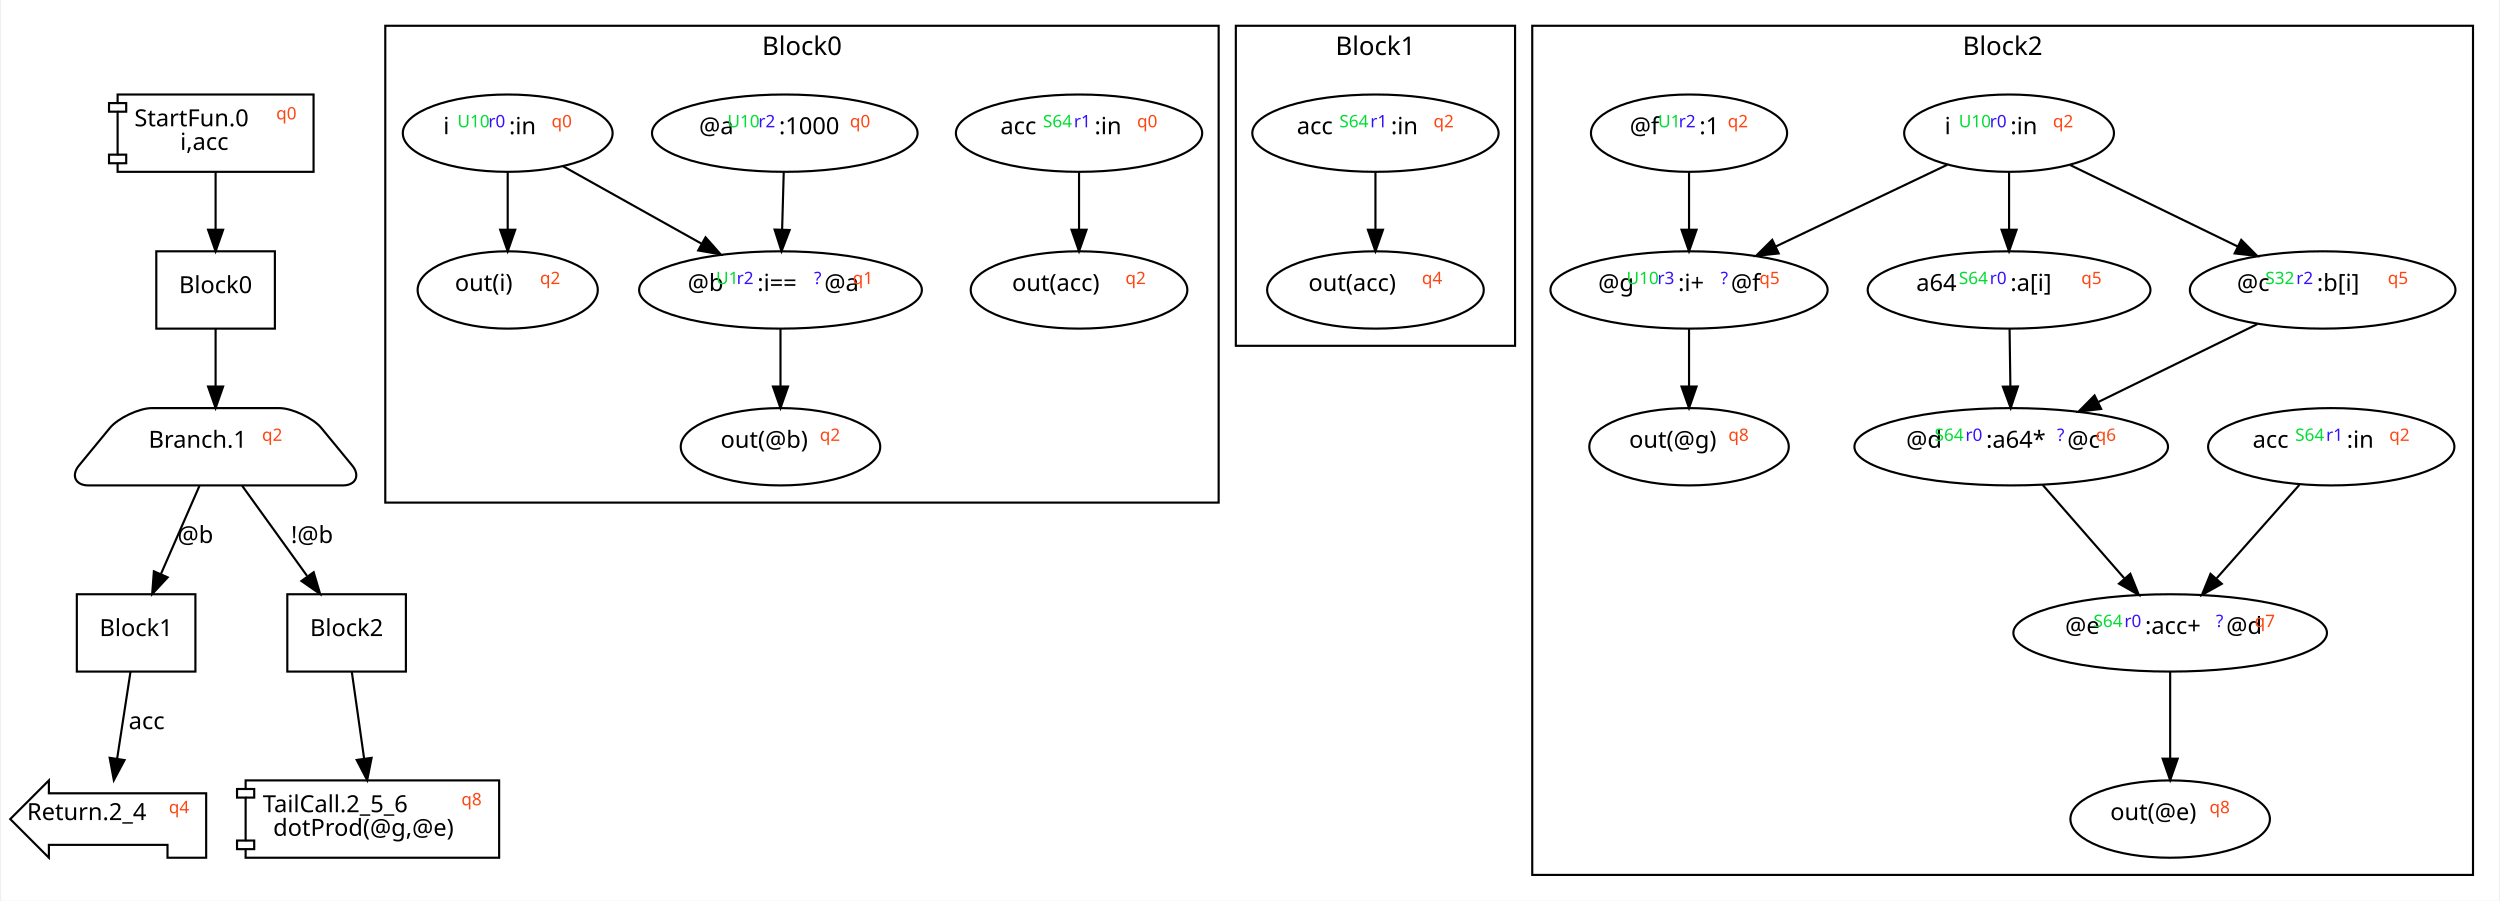
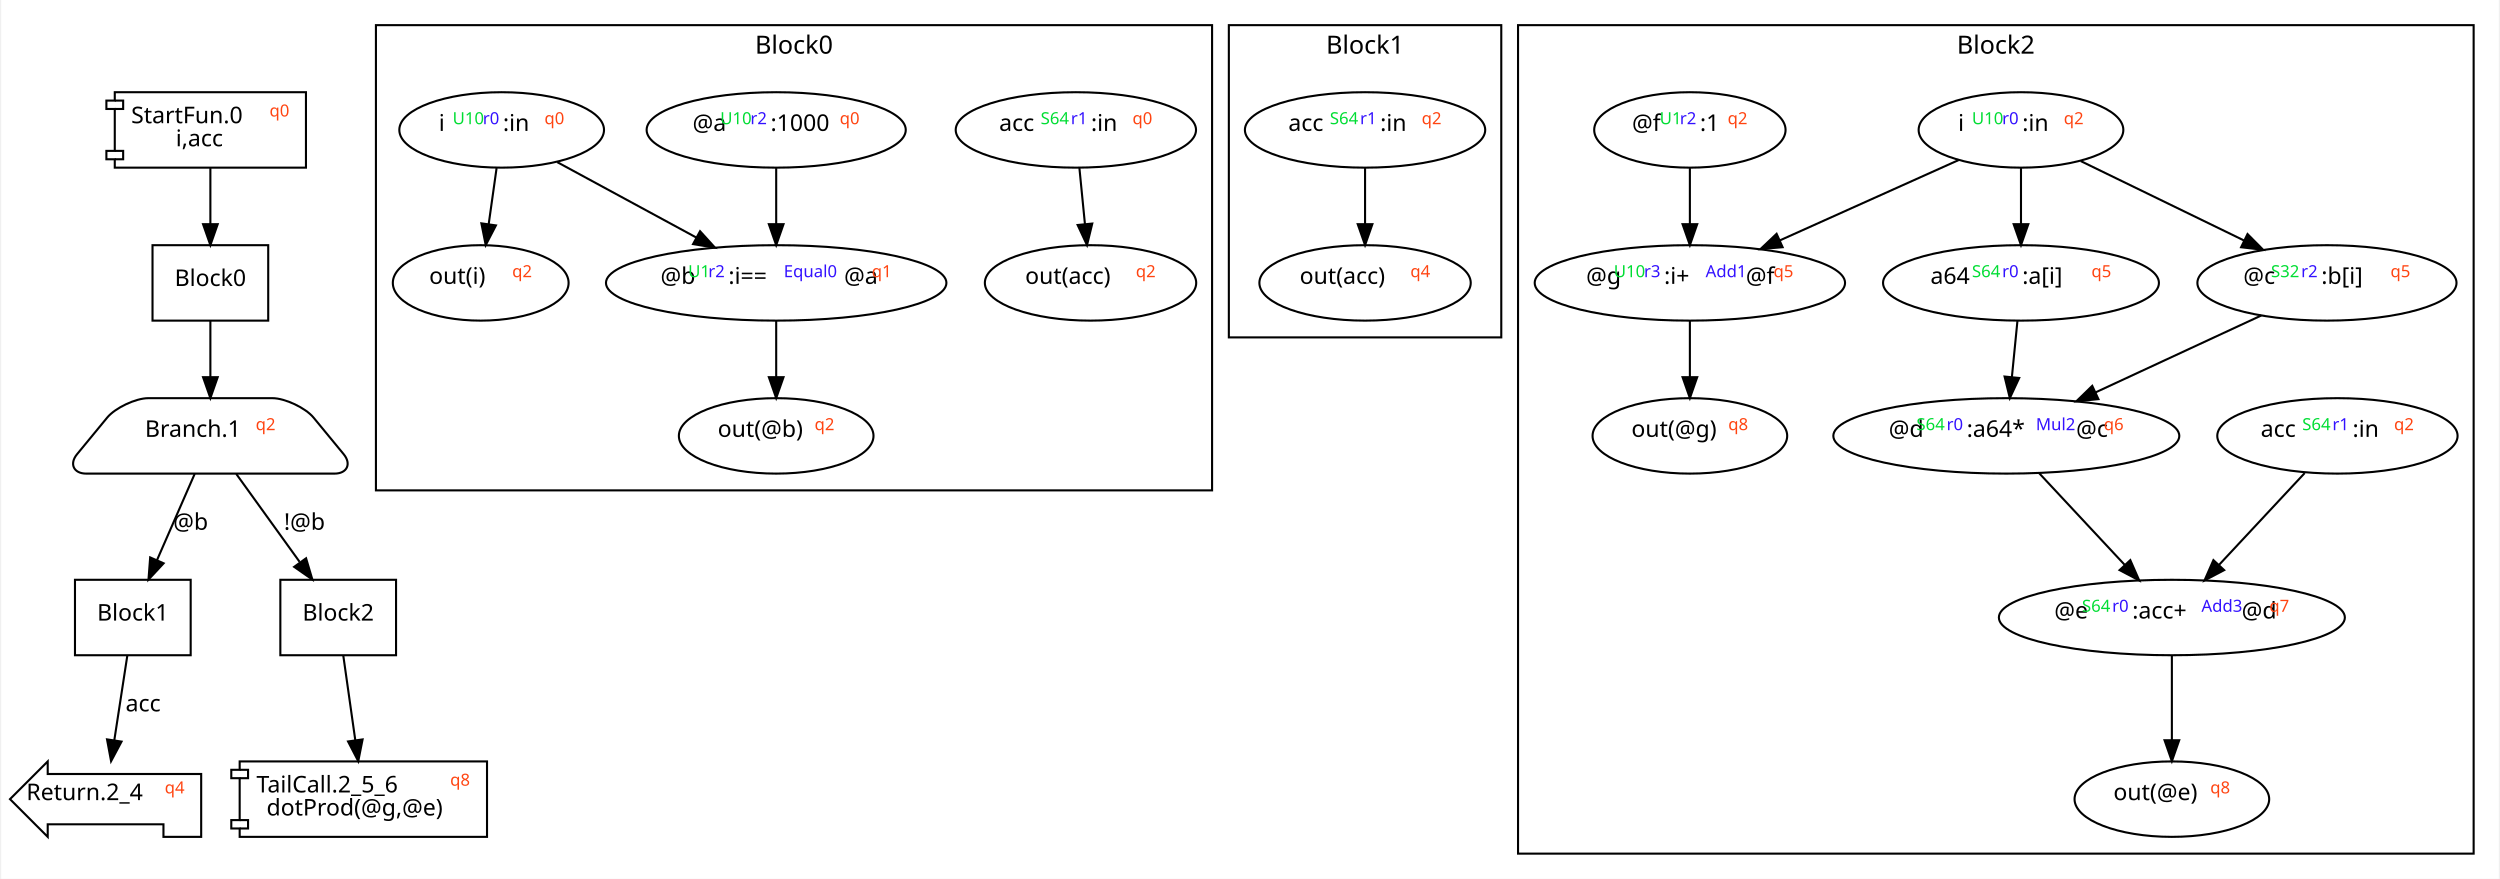
- <svg xmlns="http://www.w3.org/2000/svg" width="1163pt" height="419pt" viewBox="0.00 0.00 1162.81 419.34">
+ <svg xmlns="http://www.w3.org/2000/svg" width="1192pt" height="419pt" viewBox="0.00 0.00 1191.81 419.34">
  <g id="graph0" class="graph" transform="scale(1 1) rotate(0) translate(4 415.34)">
-     <polygon fill="white" stroke="transparent" points="-4,4 -4,-415.34 1158.81,-415.34 1158.81,4 -4,4" />
+     <polygon fill="white" stroke="transparent" points="-4,4 -4,-415.34 1187.81,-415.34 1187.81,4 -4,4" />
    <g id="clust1" class="cluster">
-       <polygon fill="none" stroke="black" points="174.81,-181.34 174.81,-403.34 562.81,-403.34 562.81,-181.34 174.81,-181.34" />
-       <text text-anchor="middle" x="368.81" y="-389.74" font-family="Monaco" font-size="12.00">Block0</text>
+       <polygon fill="none" stroke="black" points="174.81,-181.34 174.81,-403.34 573.81,-403.34 573.81,-181.34 174.81,-181.34" />
+       <text text-anchor="middle" x="374.31" y="-389.74" font-family="Monaco" font-size="12.00">Block0</text>
    </g>
    <g id="clust2" class="cluster">
-       <polygon fill="none" stroke="black" points="570.81,-254.34 570.81,-403.34 700.81,-403.34 700.81,-254.34 570.81,-254.34" />
-       <text text-anchor="middle" x="635.81" y="-389.74" font-family="Monaco" font-size="12.00">Block1</text>
+       <polygon fill="none" stroke="black" points="581.81,-254.34 581.81,-403.34 711.81,-403.34 711.81,-254.34 581.81,-254.34" />
+       <text text-anchor="middle" x="646.81" y="-389.74" font-family="Monaco" font-size="12.00">Block1</text>
    </g>
    <g id="clust3" class="cluster">
-       <polygon fill="none" stroke="black" points="708.81,-8 708.81,-403.34 1146.81,-403.34 1146.81,-8 708.81,-8" />
-       <text text-anchor="middle" x="927.81" y="-389.74" font-family="Monaco" font-size="12.00">Block2</text>
+       <polygon fill="none" stroke="black" points="719.81,-8 719.81,-403.34 1175.81,-403.34 1175.81,-8 719.81,-8" />
+       <text text-anchor="middle" x="947.81" y="-389.74" font-family="Monaco" font-size="12.00">Block2</text>
    </g>
    <g id="node1" class="node">
      <polygon fill="none" stroke="black" points="141.42,-371.34 50.19,-371.34 50.19,-367.34 46.19,-367.34 46.19,-363.34 50.19,-363.34 50.19,-343.34 46.19,-343.34 46.19,-339.34 50.19,-339.34 50.19,-335.34 141.42,-335.34 141.42,-371.34" />
      <polyline fill="none" stroke="black" points="50.19,-367.34 54.19,-367.34 54.19,-363.34 50.19,-363.34 " />
      <polyline fill="none" stroke="black" points="50.19,-343.34 54.19,-343.34 54.19,-339.34 50.19,-339.34 " />
      <text text-anchor="start" x="58" y="-356.54" font-family="Monaco" font-size="11.00">StartFun.0</text>
      <text text-anchor="start" x="124.01" y="-356.54" font-family="Monaco" baseline-shift="super" font-size="8.00" fill="#ff4411">q0</text>
      <text text-anchor="start" x="79.3" y="-345.54" font-family="Monaco" font-size="11.00">i,acc</text>
    </g>
    <g id="node2" class="node">
      <polygon fill="none" stroke="black" points="123.41,-298.34 68.2,-298.34 68.2,-262.34 123.41,-262.34 123.41,-298.34" />
      <text text-anchor="middle" x="95.81" y="-278.87" font-family="Monaco" font-size="11.00">Block0</text>
    </g>
    <g id="edge1" class="edge">
      <path fill="none" stroke="black" d="M95.81,-335.15C95.81,-327.13 95.81,-317.38 95.81,-308.41" />
      <polygon fill="black" stroke="black" points="99.31,-308.37 95.81,-298.37 92.31,-308.37 99.31,-308.37" />
    </g>
    <g id="node3" class="node">
      <path fill="none" stroke="black" d="M125.41,-225.34C125.41,-225.34 66.2,-225.34 66.2,-225.34 60.2,-225.34 50.39,-220.7 46.57,-216.07 46.57,-216.07 32.19,-198.6 32.19,-198.6 28.38,-193.97 30.57,-189.34 36.57,-189.34 36.57,-189.34 155.05,-189.34 155.05,-189.34 161.05,-189.34 163.23,-193.97 159.42,-198.6 159.42,-198.6 145.04,-216.07 145.04,-216.07 141.23,-220.7 131.41,-225.34 125.41,-225.34" />
      <text text-anchor="start" x="64.6" y="-206.87" font-family="Monaco" font-size="11.00">Branch.1</text>
      <text text-anchor="start" x="117.41" y="-206.87" font-family="Monaco" baseline-shift="super" font-size="8.00" fill="#ff4411">q2</text>
    </g>
    <g id="edge2" class="edge">
      <path fill="none" stroke="black" d="M95.81,-262.15C95.81,-254.13 95.81,-244.38 95.81,-235.41" />
      <polygon fill="black" stroke="black" points="99.31,-235.37 95.81,-225.37 92.31,-235.37 99.31,-235.37" />
    </g>
    <g id="node4" class="node">
      <polygon fill="none" stroke="black" points="86.41,-138.67 31.2,-138.67 31.2,-102.67 86.41,-102.67 86.41,-138.67" />
      <text text-anchor="middle" x="58.81" y="-119.2" font-family="Monaco" font-size="11.00">Block1</text>
    </g>
    <g id="edge3" class="edge">
      <path fill="none" stroke="black" d="M88.32,-189.2C83.15,-177.38 76.19,-161.44 70.32,-148.01" />
      <polygon fill="black" stroke="black" points="73.49,-146.54 66.28,-138.78 67.08,-149.34 73.49,-146.54" />
      <text text-anchor="middle" x="86.41" y="-162.54" font-family="Monaco" font-size="11.00">@b</text>
    </g>
    <g id="node5" class="node">
      <polygon fill="none" stroke="black" points="184.41,-138.67 129.2,-138.67 129.2,-102.67 184.41,-102.67 184.41,-138.67" />
      <text text-anchor="middle" x="156.81" y="-119.2" font-family="Monaco" font-size="11.00">Block2</text>
    </g>
    <g id="edge4" class="edge">
      <path fill="none" stroke="black" d="M108.15,-189.2C116.83,-177.15 128.6,-160.82 138.39,-147.23" />
      <polygon fill="black" stroke="black" points="141.47,-148.94 144.48,-138.78 135.79,-144.84 141.47,-148.94" />
      <text text-anchor="middle" x="140.71" y="-162.54" font-family="Monaco" font-size="11.00">!@b</text>
    </g>
    <g id="node6" class="node">
      <polygon fill="none" stroke="black" points="91.42,-46 18.19,-46 18.19,-52 0.19,-34 18.19,-16 18.19,-22 73.42,-22 73.42,-16 91.42,-16 91.42,-46" />
      <text text-anchor="start" x="8" y="-33.53" font-family="Monaco" font-size="11.00">Return.2_4</text>
      <text text-anchor="start" x="74.01" y="-33.53" font-family="Monaco" baseline-shift="super" font-size="8.00" fill="#ff4411">q4</text>
    </g>
    <g id="edge5" class="edge">
      <path fill="none" stroke="black" d="M56.18,-102.53C54.4,-90.94 52.01,-75.39 49.97,-62.13" />
      <polygon fill="black" stroke="black" points="53.41,-61.46 48.43,-52.11 46.49,-62.52 53.41,-61.46" />
      <text text-anchor="middle" x="63.71" y="-75.87" font-family="Monaco" font-size="11.00">acc</text>
    </g>
    <g id="node7" class="node">
      <polygon fill="none" stroke="black" points="227.82,-52 109.79,-52 109.79,-48 105.79,-48 105.79,-44 109.79,-44 109.79,-24 105.79,-24 105.79,-20 109.79,-20 109.79,-16 227.82,-16 227.82,-52" />
      <polyline fill="none" stroke="black" points="109.79,-48 113.79,-48 113.79,-44 109.79,-44 " />
      <polyline fill="none" stroke="black" points="109.79,-24 113.79,-24 113.79,-20 109.79,-20 " />
      <text text-anchor="start" x="117.8" y="-37.2" font-family="Monaco" font-size="11.00">TailCall.2_5_6</text>
      <text text-anchor="start" x="210.21" y="-37.2" font-family="Monaco" baseline-shift="super" font-size="8.00" fill="#ff4411">q8</text>
      <text text-anchor="start" x="122.6" y="-26.2" font-family="Monaco" font-size="11.00">dotProd(@g,@e)</text>
    </g>
    <g id="edge6" class="edge">
      <path fill="none" stroke="black" d="M159.23,-102.53C160.88,-90.94 163.08,-75.39 164.96,-62.13" />
      <polygon fill="black" stroke="black" points="168.44,-62.5 166.38,-52.11 161.51,-61.52 168.44,-62.5" />
    </g>
    <g id="node8" class="node">
-       <ellipse fill="none" stroke="black" cx="497.81" cy="-280.34" rx="50.43" ry="18" />
-       <text text-anchor="start" x="466.6" y="-279.87" font-family="Monaco" font-size="11.00">out(acc)</text>
-       <text text-anchor="start" x="519.41" y="-279.87" font-family="Monaco" baseline-shift="super" font-size="8.00" fill="#ff4411">q2</text>
+       <ellipse fill="none" stroke="black" cx="515.81" cy="-280.34" rx="50.43" ry="18" />
+       <text text-anchor="start" x="484.6" y="-279.87" font-family="Monaco" font-size="11.00">out(acc)</text>
+       <text text-anchor="start" x="537.41" y="-279.87" font-family="Monaco" baseline-shift="super" font-size="8.00" fill="#ff4411">q2</text>
    </g>
    <g id="node9" class="node">
-       <ellipse fill="none" stroke="black" cx="497.81" cy="-353.34" rx="57.34" ry="18" />
-       <text text-anchor="start" x="461.2" y="-352.87" font-family="Monaco" font-size="11.00">acc</text>
-       <text text-anchor="start" x="481" y="-352.87" font-family="Monaco" baseline-shift="super" font-size="8.00" fill="#00dd33">S64</text>
-       <text text-anchor="start" x="495.41" y="-352.87" font-family="Monaco" baseline-shift="super" font-size="8.00" fill="#3311ff">r1</text>
-       <text text-anchor="start" x="505.01" y="-352.87" font-family="Monaco" font-size="11.00">:in</text>
-       <text text-anchor="start" x="524.81" y="-352.87" font-family="Monaco" baseline-shift="super" font-size="8.00" fill="#ff4411">q0</text>
+       <ellipse fill="none" stroke="black" cx="508.81" cy="-353.34" rx="57.34" ry="18" />
+       <text text-anchor="start" x="472.2" y="-352.87" font-family="Monaco" font-size="11.00">acc</text>
+       <text text-anchor="start" x="492" y="-352.87" font-family="Monaco" baseline-shift="super" font-size="8.00" fill="#00dd33">S64</text>
+       <text text-anchor="start" x="506.41" y="-352.87" font-family="Monaco" baseline-shift="super" font-size="8.00" fill="#3311ff">r1</text>
+       <text text-anchor="start" x="516.01" y="-352.87" font-family="Monaco" font-size="11.00">:in</text>
+       <text text-anchor="start" x="535.81" y="-352.87" font-family="Monaco" baseline-shift="super" font-size="8.00" fill="#ff4411">q0</text>
    </g>
    <g id="edge7" class="edge">
-       <path fill="none" stroke="black" d="M497.81,-335.15C497.81,-327.13 497.81,-317.38 497.81,-308.41" />
-       <polygon fill="black" stroke="black" points="501.31,-308.37 497.81,-298.37 494.31,-308.37 501.31,-308.37" />
+       <path fill="none" stroke="black" d="M510.5,-335.15C511.29,-327.13 512.25,-317.38 513.14,-308.41" />
+       <polygon fill="black" stroke="black" points="516.63,-308.66 514.13,-298.37 509.66,-307.97 516.63,-308.66" />
    </g>
    <g id="node10" class="node">
-       <ellipse fill="none" stroke="black" cx="231.81" cy="-353.34" rx="48.84" ry="18" />
-       <text text-anchor="start" x="201.8" y="-352.87" font-family="Monaco" font-size="11.00">i</text>
-       <text text-anchor="start" x="208.4" y="-352.87" font-family="Monaco" baseline-shift="super" font-size="8.00" fill="#00dd33">U10</text>
-       <text text-anchor="start" x="222.8" y="-352.87" font-family="Monaco" baseline-shift="super" font-size="8.00" fill="#3311ff">r0</text>
-       <text text-anchor="start" x="232.41" y="-352.87" font-family="Monaco" font-size="11.00">:in</text>
-       <text text-anchor="start" x="252.21" y="-352.87" font-family="Monaco" baseline-shift="super" font-size="8.00" fill="#ff4411">q0</text>
+       <ellipse fill="none" stroke="black" cx="234.81" cy="-353.34" rx="48.84" ry="18" />
+       <text text-anchor="start" x="204.8" y="-352.87" font-family="Monaco" font-size="11.00">i</text>
+       <text text-anchor="start" x="211.4" y="-352.87" font-family="Monaco" baseline-shift="super" font-size="8.00" fill="#00dd33">U10</text>
+       <text text-anchor="start" x="225.8" y="-352.87" font-family="Monaco" baseline-shift="super" font-size="8.00" fill="#3311ff">r0</text>
+       <text text-anchor="start" x="235.41" y="-352.87" font-family="Monaco" font-size="11.00">:in</text>
+       <text text-anchor="start" x="255.21" y="-352.87" font-family="Monaco" baseline-shift="super" font-size="8.00" fill="#ff4411">q0</text>
    </g>
    <g id="node13" class="node">
-       <ellipse fill="none" stroke="black" cx="231.81" cy="-280.34" rx="41.94" ry="18" />
-       <text text-anchor="start" x="207.2" y="-279.87" font-family="Monaco" font-size="11.00">out(i)</text>
-       <text text-anchor="start" x="246.81" y="-279.87" font-family="Monaco" baseline-shift="super" font-size="8.00" fill="#ff4411">q2</text>
+       <ellipse fill="none" stroke="black" cx="224.81" cy="-280.34" rx="41.94" ry="18" />
+       <text text-anchor="start" x="200.2" y="-279.87" font-family="Monaco" font-size="11.00">out(i)</text>
+       <text text-anchor="start" x="239.81" y="-279.87" font-family="Monaco" baseline-shift="super" font-size="8.00" fill="#ff4411">q2</text>
    </g>
    <g id="edge11" class="edge">
-       <path fill="none" stroke="black" d="M231.81,-335.15C231.81,-327.13 231.81,-317.38 231.81,-308.41" />
-       <polygon fill="black" stroke="black" points="235.31,-308.37 231.81,-298.37 228.31,-308.37 235.31,-308.37" />
+       <path fill="none" stroke="black" d="M232.39,-335.15C231.26,-327.13 229.88,-317.38 228.62,-308.41" />
+       <polygon fill="black" stroke="black" points="232.07,-307.78 227.2,-298.37 225.13,-308.76 232.07,-307.78" />
    </g>
    <g id="node14" class="node">
-       <ellipse fill="none" stroke="black" cx="358.81" cy="-280.34" rx="65.83" ry="18" />
-       <text text-anchor="start" x="315.6" y="-279.87" font-family="Monaco" font-size="11.00">@b</text>
-       <text text-anchor="start" x="328.8" y="-279.87" font-family="Monaco" baseline-shift="super" font-size="8.00" fill="#00dd33">U1</text>
-       <text text-anchor="start" x="338.4" y="-279.87" font-family="Monaco" baseline-shift="super" font-size="8.00" fill="#3311ff">r2</text>
-       <text text-anchor="start" x="348" y="-279.87" font-family="Monaco" font-size="11.00">:i==</text>
-       <text text-anchor="start" x="374.41" y="-279.87" font-family="Monaco" baseline-shift="super" font-size="8.00" fill="#3311ff">?</text>
-       <text text-anchor="start" x="379.21" y="-279.87" font-family="Monaco" font-size="11.00">@a</text>
-       <text text-anchor="start" x="392.41" y="-279.87" font-family="Monaco" baseline-shift="super" font-size="8.00" fill="#ff4411">q1</text>
+       <ellipse fill="none" stroke="black" cx="365.81" cy="-280.34" rx="81.23" ry="18" />
+       <text text-anchor="start" x="310.6" y="-279.87" font-family="Monaco" font-size="11.00">@b</text>
+       <text text-anchor="start" x="323.8" y="-279.87" font-family="Monaco" baseline-shift="super" font-size="8.00" fill="#00dd33">U1</text>
+       <text text-anchor="start" x="333.4" y="-279.87" font-family="Monaco" baseline-shift="super" font-size="8.00" fill="#3311ff">r2</text>
+       <text text-anchor="start" x="343" y="-279.87" font-family="Monaco" font-size="11.00">:i==</text>
+       <text text-anchor="start" x="369.41" y="-279.87" font-family="Monaco" baseline-shift="super" font-size="8.00" fill="#3311ff">Equal0</text>
+       <text text-anchor="start" x="398.21" y="-279.87" font-family="Monaco" font-size="11.00">@a</text>
+       <text text-anchor="start" x="411.41" y="-279.87" font-family="Monaco" baseline-shift="super" font-size="8.00" fill="#ff4411">q1</text>
    </g>
    <g id="edge9" class="edge">
-       <path fill="none" stroke="black" d="M257.51,-337.97C276.07,-327.59 301.41,-313.43 322.1,-301.86" />
-       <polygon fill="black" stroke="black" points="323.92,-304.85 330.94,-296.92 320.5,-298.74 323.92,-304.85" />
+       <path fill="none" stroke="black" d="M261.32,-337.97C280.42,-327.62 306.48,-313.49 327.79,-301.94" />
+       <polygon fill="black" stroke="black" points="329.48,-305.01 336.6,-297.17 326.14,-298.85 329.48,-305.01" />
    </g>
    <g id="node11" class="node">
-       <ellipse fill="none" stroke="black" cx="358.81" cy="-207.34" rx="46.44" ry="18" />
-       <text text-anchor="start" x="330.9" y="-206.87" font-family="Monaco" font-size="11.00">out(@b)</text>
-       <text text-anchor="start" x="377.11" y="-206.87" font-family="Monaco" baseline-shift="super" font-size="8.00" fill="#ff4411">q2</text>
+       <ellipse fill="none" stroke="black" cx="365.81" cy="-207.34" rx="46.44" ry="18" />
+       <text text-anchor="start" x="337.9" y="-206.87" font-family="Monaco" font-size="11.00">out(@b)</text>
+       <text text-anchor="start" x="384.11" y="-206.87" font-family="Monaco" baseline-shift="super" font-size="8.00" fill="#ff4411">q2</text>
    </g>
    <g id="node12" class="node">
-       <ellipse fill="none" stroke="black" cx="360.81" cy="-353.34" rx="61.83" ry="18" />
-       <text text-anchor="start" x="320.9" y="-352.87" font-family="Monaco" font-size="11.00">@a</text>
-       <text text-anchor="start" x="334.1" y="-352.87" font-family="Monaco" baseline-shift="super" font-size="8.00" fill="#00dd33">U10</text>
-       <text text-anchor="start" x="348.5" y="-352.87" font-family="Monaco" baseline-shift="super" font-size="8.00" fill="#3311ff">r2</text>
-       <text text-anchor="start" x="358.11" y="-352.87" font-family="Monaco" font-size="11.00">:1000</text>
-       <text text-anchor="start" x="391.11" y="-352.87" font-family="Monaco" baseline-shift="super" font-size="8.00" fill="#ff4411">q0</text>
+       <ellipse fill="none" stroke="black" cx="365.81" cy="-353.34" rx="61.83" ry="18" />
+       <text text-anchor="start" x="325.9" y="-352.87" font-family="Monaco" font-size="11.00">@a</text>
+       <text text-anchor="start" x="339.1" y="-352.87" font-family="Monaco" baseline-shift="super" font-size="8.00" fill="#00dd33">U10</text>
+       <text text-anchor="start" x="353.5" y="-352.87" font-family="Monaco" baseline-shift="super" font-size="8.00" fill="#3311ff">r2</text>
+       <text text-anchor="start" x="363.11" y="-352.87" font-family="Monaco" font-size="11.00">:1000</text>
+       <text text-anchor="start" x="396.11" y="-352.87" font-family="Monaco" baseline-shift="super" font-size="8.00" fill="#ff4411">q0</text>
    </g>
    <g id="edge10" class="edge">
-       <path fill="none" stroke="black" d="M360.32,-335.15C360.1,-327.13 359.82,-317.38 359.57,-308.41" />
-       <polygon fill="black" stroke="black" points="363.07,-308.26 359.29,-298.37 356.07,-308.46 363.07,-308.26" />
+       <path fill="none" stroke="black" d="M365.81,-335.15C365.81,-327.13 365.81,-317.38 365.81,-308.41" />
+       <polygon fill="black" stroke="black" points="369.31,-308.37 365.81,-298.37 362.31,-308.37 369.31,-308.37" />
    </g>
    <g id="edge8" class="edge">
-       <path fill="none" stroke="black" d="M358.81,-262.15C358.81,-254.13 358.81,-244.38 358.81,-235.41" />
-       <polygon fill="black" stroke="black" points="362.31,-235.37 358.81,-225.37 355.31,-235.37 362.31,-235.37" />
+       <path fill="none" stroke="black" d="M365.81,-262.15C365.81,-254.13 365.81,-244.38 365.81,-235.41" />
+       <polygon fill="black" stroke="black" points="369.31,-235.37 365.81,-225.37 362.31,-235.37 369.31,-235.37" />
    </g>
    <g id="node15" class="node">
-       <ellipse fill="none" stroke="black" cx="635.81" cy="-353.34" rx="57.34" ry="18" />
-       <text text-anchor="start" x="599.2" y="-352.87" font-family="Monaco" font-size="11.00">acc</text>
-       <text text-anchor="start" x="619" y="-352.87" font-family="Monaco" baseline-shift="super" font-size="8.00" fill="#00dd33">S64</text>
-       <text text-anchor="start" x="633.41" y="-352.87" font-family="Monaco" baseline-shift="super" font-size="8.00" fill="#3311ff">r1</text>
-       <text text-anchor="start" x="643.01" y="-352.87" font-family="Monaco" font-size="11.00">:in</text>
-       <text text-anchor="start" x="662.81" y="-352.87" font-family="Monaco" baseline-shift="super" font-size="8.00" fill="#ff4411">q2</text>
+       <ellipse fill="none" stroke="black" cx="646.81" cy="-353.34" rx="57.34" ry="18" />
+       <text text-anchor="start" x="610.2" y="-352.87" font-family="Monaco" font-size="11.00">acc</text>
+       <text text-anchor="start" x="630" y="-352.87" font-family="Monaco" baseline-shift="super" font-size="8.00" fill="#00dd33">S64</text>
+       <text text-anchor="start" x="644.41" y="-352.87" font-family="Monaco" baseline-shift="super" font-size="8.00" fill="#3311ff">r1</text>
+       <text text-anchor="start" x="654.01" y="-352.87" font-family="Monaco" font-size="11.00">:in</text>
+       <text text-anchor="start" x="673.81" y="-352.87" font-family="Monaco" baseline-shift="super" font-size="8.00" fill="#ff4411">q2</text>
    </g>
    <g id="node16" class="node">
-       <ellipse fill="none" stroke="black" cx="635.81" cy="-280.34" rx="50.43" ry="18" />
-       <text text-anchor="start" x="604.6" y="-279.87" font-family="Monaco" font-size="11.00">out(acc)</text>
-       <text text-anchor="start" x="657.41" y="-279.87" font-family="Monaco" baseline-shift="super" font-size="8.00" fill="#ff4411">q4</text>
+       <ellipse fill="none" stroke="black" cx="646.81" cy="-280.34" rx="50.43" ry="18" />
+       <text text-anchor="start" x="615.6" y="-279.87" font-family="Monaco" font-size="11.00">out(acc)</text>
+       <text text-anchor="start" x="668.41" y="-279.87" font-family="Monaco" baseline-shift="super" font-size="8.00" fill="#ff4411">q4</text>
    </g>
    <g id="edge12" class="edge">
-       <path fill="none" stroke="black" d="M635.81,-335.15C635.81,-327.13 635.81,-317.38 635.81,-308.41" />
-       <polygon fill="black" stroke="black" points="639.31,-308.37 635.81,-298.37 632.31,-308.37 639.31,-308.37" />
+       <path fill="none" stroke="black" d="M646.81,-335.15C646.81,-327.13 646.81,-317.38 646.81,-308.41" />
+       <polygon fill="black" stroke="black" points="650.31,-308.37 646.81,-298.37 643.31,-308.37 650.31,-308.37" />
    </g>
    <g id="node17" class="node">
-       <ellipse fill="none" stroke="black" cx="930.81" cy="-280.34" rx="65.83" ry="18" />
-       <text text-anchor="start" x="887.6" y="-279.87" font-family="Monaco" font-size="11.00">a64</text>
-       <text text-anchor="start" x="907.4" y="-279.87" font-family="Monaco" baseline-shift="super" font-size="8.00" fill="#00dd33">S64</text>
-       <text text-anchor="start" x="921.8" y="-279.87" font-family="Monaco" baseline-shift="super" font-size="8.00" fill="#3311ff">r0</text>
-       <text text-anchor="start" x="931.41" y="-279.87" font-family="Monaco" font-size="11.00">:a[i]</text>
-       <text text-anchor="start" x="964.41" y="-279.87" font-family="Monaco" baseline-shift="super" font-size="8.00" fill="#ff4411">q5</text>
+       <ellipse fill="none" stroke="black" cx="959.81" cy="-280.34" rx="65.83" ry="18" />
+       <text text-anchor="start" x="916.6" y="-279.87" font-family="Monaco" font-size="11.00">a64</text>
+       <text text-anchor="start" x="936.4" y="-279.87" font-family="Monaco" baseline-shift="super" font-size="8.00" fill="#00dd33">S64</text>
+       <text text-anchor="start" x="950.8" y="-279.87" font-family="Monaco" baseline-shift="super" font-size="8.00" fill="#3311ff">r0</text>
+       <text text-anchor="start" x="960.41" y="-279.87" font-family="Monaco" font-size="11.00">:a[i]</text>
+       <text text-anchor="start" x="993.41" y="-279.87" font-family="Monaco" baseline-shift="super" font-size="8.00" fill="#ff4411">q5</text>
    </g>
    <g id="node21" class="node">
-       <ellipse fill="none" stroke="black" cx="931.81" cy="-207.34" rx="73.01" ry="18" />
-       <text text-anchor="start" x="882.9" y="-206.87" font-family="Monaco" font-size="11.00">@d</text>
-       <text text-anchor="start" x="896.1" y="-206.87" font-family="Monaco" baseline-shift="super" font-size="8.00" fill="#00dd33">S64</text>
-       <text text-anchor="start" x="910.5" y="-206.87" font-family="Monaco" baseline-shift="super" font-size="8.00" fill="#3311ff">r0</text>
-       <text text-anchor="start" x="920.1" y="-206.87" font-family="Monaco" font-size="11.00">:a64*</text>
-       <text text-anchor="start" x="953.11" y="-206.87" font-family="Monaco" baseline-shift="super" font-size="8.00" fill="#3311ff">?</text>
-       <text text-anchor="start" x="957.91" y="-206.87" font-family="Monaco" font-size="11.00">@c</text>
-       <text text-anchor="start" x="971.11" y="-206.87" font-family="Monaco" baseline-shift="super" font-size="8.00" fill="#ff4411">q6</text>
+       <ellipse fill="none" stroke="black" cx="952.81" cy="-207.34" rx="82.55" ry="18" />
+       <text text-anchor="start" x="896.7" y="-206.87" font-family="Monaco" font-size="11.00">@d</text>
+       <text text-anchor="start" x="909.9" y="-206.87" font-family="Monaco" baseline-shift="super" font-size="8.00" fill="#00dd33">S64</text>
+       <text text-anchor="start" x="924.3" y="-206.87" font-family="Monaco" baseline-shift="super" font-size="8.00" fill="#3311ff">r0</text>
+       <text text-anchor="start" x="933.9" y="-206.87" font-family="Monaco" font-size="11.00">:a64*</text>
+       <text text-anchor="start" x="966.91" y="-206.87" font-family="Monaco" baseline-shift="super" font-size="8.00" fill="#3311ff">Mul2</text>
+       <text text-anchor="start" x="986.11" y="-206.87" font-family="Monaco" font-size="11.00">@c</text>
+       <text text-anchor="start" x="999.31" y="-206.87" font-family="Monaco" baseline-shift="super" font-size="8.00" fill="#ff4411">q6</text>
    </g>
    <g id="edge21" class="edge">
-       <path fill="none" stroke="black" d="M931.05,-262.15C931.16,-254.13 931.3,-244.38 931.42,-235.41" />
-       <polygon fill="black" stroke="black" points="934.93,-235.41 931.57,-225.37 927.93,-235.32 934.93,-235.41" />
+       <path fill="none" stroke="black" d="M958.11,-262.15C957.32,-254.13 956.36,-244.38 955.47,-235.41" />
+       <polygon fill="black" stroke="black" points="958.95,-234.97 954.49,-225.37 951.98,-235.66 958.95,-234.97" />
    </g>
    <g id="node18" class="node">
-       <ellipse fill="none" stroke="black" cx="1005.81" cy="-34" rx="46.44" ry="18" />
-       <text text-anchor="start" x="977.9" y="-33.53" font-family="Monaco" font-size="11.00">out(@e)</text>
-       <text text-anchor="start" x="1024.11" y="-33.53" font-family="Monaco" baseline-shift="super" font-size="8.00" fill="#ff4411">q8</text>
+       <ellipse fill="none" stroke="black" cx="1031.81" cy="-34" rx="46.44" ry="18" />
+       <text text-anchor="start" x="1003.9" y="-33.53" font-family="Monaco" font-size="11.00">out(@e)</text>
+       <text text-anchor="start" x="1050.11" y="-33.53" font-family="Monaco" baseline-shift="super" font-size="8.00" fill="#ff4411">q8</text>
    </g>
    <g id="node19" class="node">
-       <ellipse fill="none" stroke="black" cx="1080.81" cy="-207.34" rx="57.34" ry="18" />
-       <text text-anchor="start" x="1044.2" y="-206.87" font-family="Monaco" font-size="11.00">acc</text>
-       <text text-anchor="start" x="1064" y="-206.87" font-family="Monaco" baseline-shift="super" font-size="8.00" fill="#00dd33">S64</text>
-       <text text-anchor="start" x="1078.41" y="-206.87" font-family="Monaco" baseline-shift="super" font-size="8.00" fill="#3311ff">r1</text>
-       <text text-anchor="start" x="1088.01" y="-206.87" font-family="Monaco" font-size="11.00">:in</text>
-       <text text-anchor="start" x="1107.81" y="-206.87" font-family="Monaco" baseline-shift="super" font-size="8.00" fill="#ff4411">q2</text>
+       <ellipse fill="none" stroke="black" cx="1110.81" cy="-207.34" rx="57.34" ry="18" />
+       <text text-anchor="start" x="1074.2" y="-206.87" font-family="Monaco" font-size="11.00">acc</text>
+       <text text-anchor="start" x="1094" y="-206.87" font-family="Monaco" baseline-shift="super" font-size="8.00" fill="#00dd33">S64</text>
+       <text text-anchor="start" x="1108.41" y="-206.87" font-family="Monaco" baseline-shift="super" font-size="8.00" fill="#3311ff">r1</text>
+       <text text-anchor="start" x="1118.01" y="-206.87" font-family="Monaco" font-size="11.00">:in</text>
+       <text text-anchor="start" x="1137.81" y="-206.87" font-family="Monaco" baseline-shift="super" font-size="8.00" fill="#ff4411">q2</text>
    </g>
    <g id="node24" class="node">
-       <ellipse fill="none" stroke="black" cx="1005.81" cy="-120.67" rx="73.01" ry="18" />
-       <text text-anchor="start" x="956.9" y="-120.2" font-family="Monaco" font-size="11.00">@e</text>
-       <text text-anchor="start" x="970.1" y="-120.2" font-family="Monaco" baseline-shift="super" font-size="8.00" fill="#00dd33">S64</text>
-       <text text-anchor="start" x="984.5" y="-120.2" font-family="Monaco" baseline-shift="super" font-size="8.00" fill="#3311ff">r0</text>
-       <text text-anchor="start" x="994.1" y="-120.2" font-family="Monaco" font-size="11.00">:acc+</text>
-       <text text-anchor="start" x="1027.11" y="-120.2" font-family="Monaco" baseline-shift="super" font-size="8.00" fill="#3311ff">?</text>
-       <text text-anchor="start" x="1031.91" y="-120.2" font-family="Monaco" font-size="11.00">@d</text>
-       <text text-anchor="start" x="1045.11" y="-120.2" font-family="Monaco" baseline-shift="super" font-size="8.00" fill="#ff4411">q7</text>
+       <ellipse fill="none" stroke="black" cx="1031.81" cy="-120.67" rx="82.55" ry="18" />
+       <text text-anchor="start" x="975.7" y="-120.2" font-family="Monaco" font-size="11.00">@e</text>
+       <text text-anchor="start" x="988.9" y="-120.2" font-family="Monaco" baseline-shift="super" font-size="8.00" fill="#00dd33">S64</text>
+       <text text-anchor="start" x="1003.3" y="-120.2" font-family="Monaco" baseline-shift="super" font-size="8.00" fill="#3311ff">r0</text>
+       <text text-anchor="start" x="1012.9" y="-120.2" font-family="Monaco" font-size="11.00">:acc+</text>
+       <text text-anchor="start" x="1045.91" y="-120.2" font-family="Monaco" baseline-shift="super" font-size="8.00" fill="#3311ff">Add3</text>
+       <text text-anchor="start" x="1065.11" y="-120.2" font-family="Monaco" font-size="11.00">@d</text>
+       <text text-anchor="start" x="1078.31" y="-120.2" font-family="Monaco" baseline-shift="super" font-size="8.00" fill="#ff4411">q7</text>
    </g>
    <g id="edge15" class="edge">
-       <path fill="none" stroke="black" d="M1065.99,-189.61C1055,-177.2 1039.84,-160.09 1027.49,-146.15" />
-       <polygon fill="black" stroke="black" points="1029.84,-143.53 1020.59,-138.36 1024.6,-148.17 1029.84,-143.53" />
+       <path fill="none" stroke="black" d="M1095.2,-189.61C1083.51,-177.08 1067.36,-159.77 1054.28,-145.76" />
+       <polygon fill="black" stroke="black" points="1056.76,-143.29 1047.38,-138.36 1051.64,-148.06 1056.76,-143.29" />
    </g>
    <g id="node20" class="node">
-       <ellipse fill="none" stroke="black" cx="781.81" cy="-207.34" rx="46.44" ry="18" />
-       <text text-anchor="start" x="753.9" y="-206.87" font-family="Monaco" font-size="11.00">out(@g)</text>
-       <text text-anchor="start" x="800.11" y="-206.87" font-family="Monaco" baseline-shift="super" font-size="8.00" fill="#ff4411">q8</text>
+       <ellipse fill="none" stroke="black" cx="801.81" cy="-207.34" rx="46.44" ry="18" />
+       <text text-anchor="start" x="773.9" y="-206.87" font-family="Monaco" font-size="11.00">out(@g)</text>
+       <text text-anchor="start" x="820.11" y="-206.87" font-family="Monaco" baseline-shift="super" font-size="8.00" fill="#ff4411">q8</text>
    </g>
    <g id="edge16" class="edge">
-       <path fill="none" stroke="black" d="M946.43,-189.61C957.27,-177.2 972.22,-160.09 984.41,-146.15" />
-       <polygon fill="black" stroke="black" points="987.27,-148.19 991.22,-138.36 982,-143.59 987.27,-148.19" />
+       <path fill="none" stroke="black" d="M968.41,-189.61C980.1,-177.08 996.25,-159.77 1009.33,-145.76" />
+       <polygon fill="black" stroke="black" points="1011.97,-148.06 1016.23,-138.36 1006.85,-143.29 1011.97,-148.06" />
    </g>
    <g id="node22" class="node">
-       <ellipse fill="none" stroke="black" cx="781.81" cy="-280.34" rx="64.52" ry="18" />
-       <text text-anchor="start" x="739.5" y="-279.87" font-family="Monaco" font-size="11.00">@g</text>
-       <text text-anchor="start" x="752.7" y="-279.87" font-family="Monaco" baseline-shift="super" font-size="8.00" fill="#00dd33">U10</text>
-       <text text-anchor="start" x="767.1" y="-279.87" font-family="Monaco" baseline-shift="super" font-size="8.00" fill="#3311ff">r3</text>
-       <text text-anchor="start" x="776.71" y="-279.87" font-family="Monaco" font-size="11.00">:i+</text>
-       <text text-anchor="start" x="796.51" y="-279.87" font-family="Monaco" baseline-shift="super" font-size="8.00" fill="#3311ff">?</text>
-       <text text-anchor="start" x="801.31" y="-279.87" font-family="Monaco" font-size="11.00">@f</text>
-       <text text-anchor="start" x="814.51" y="-279.87" font-family="Monaco" baseline-shift="super" font-size="8.00" fill="#ff4411">q5</text>
+       <ellipse fill="none" stroke="black" cx="801.81" cy="-280.34" rx="74.05" ry="18" />
+       <text text-anchor="start" x="752.3" y="-279.87" font-family="Monaco" font-size="11.00">@g</text>
+       <text text-anchor="start" x="765.5" y="-279.87" font-family="Monaco" baseline-shift="super" font-size="8.00" fill="#00dd33">U10</text>
+       <text text-anchor="start" x="779.9" y="-279.87" font-family="Monaco" baseline-shift="super" font-size="8.00" fill="#3311ff">r3</text>
+       <text text-anchor="start" x="789.5" y="-279.87" font-family="Monaco" font-size="11.00">:i+</text>
+       <text text-anchor="start" x="809.31" y="-279.87" font-family="Monaco" baseline-shift="super" font-size="8.00" fill="#3311ff">Add1</text>
+       <text text-anchor="start" x="828.51" y="-279.87" font-family="Monaco" font-size="11.00">@f</text>
+       <text text-anchor="start" x="841.71" y="-279.87" font-family="Monaco" baseline-shift="super" font-size="8.00" fill="#ff4411">q5</text>
    </g>
    <g id="edge13" class="edge">
-       <path fill="none" stroke="black" d="M781.81,-262.15C781.81,-254.13 781.81,-244.38 781.81,-235.41" />
-       <polygon fill="black" stroke="black" points="785.31,-235.37 781.81,-225.37 778.31,-235.37 785.31,-235.37" />
+       <path fill="none" stroke="black" d="M801.81,-262.15C801.81,-254.13 801.81,-244.38 801.81,-235.41" />
+       <polygon fill="black" stroke="black" points="805.31,-235.37 801.81,-225.37 798.31,-235.37 805.31,-235.37" />
    </g>
    <g id="node23" class="node">
-       <ellipse fill="none" stroke="black" cx="781.81" cy="-353.34" rx="45.66" ry="18" />
-       <text text-anchor="start" x="754.2" y="-352.87" font-family="Monaco" font-size="11.00">@f</text>
-       <text text-anchor="start" x="767.4" y="-352.87" font-family="Monaco" baseline-shift="super" font-size="8.00" fill="#00dd33">U1</text>
-       <text text-anchor="start" x="777.01" y="-352.87" font-family="Monaco" baseline-shift="super" font-size="8.00" fill="#3311ff">r2</text>
-       <text text-anchor="start" x="786.61" y="-352.87" font-family="Monaco" font-size="11.00">:1</text>
-       <text text-anchor="start" x="799.81" y="-352.87" font-family="Monaco" baseline-shift="super" font-size="8.00" fill="#ff4411">q2</text>
+       <ellipse fill="none" stroke="black" cx="801.81" cy="-353.34" rx="45.66" ry="18" />
+       <text text-anchor="start" x="774.2" y="-352.87" font-family="Monaco" font-size="11.00">@f</text>
+       <text text-anchor="start" x="787.4" y="-352.87" font-family="Monaco" baseline-shift="super" font-size="8.00" fill="#00dd33">U1</text>
+       <text text-anchor="start" x="797.01" y="-352.87" font-family="Monaco" baseline-shift="super" font-size="8.00" fill="#3311ff">r2</text>
+       <text text-anchor="start" x="806.61" y="-352.87" font-family="Monaco" font-size="11.00">:1</text>
+       <text text-anchor="start" x="819.81" y="-352.87" font-family="Monaco" baseline-shift="super" font-size="8.00" fill="#ff4411">q2</text>
    </g>
    <g id="edge19" class="edge">
-       <path fill="none" stroke="black" d="M781.81,-335.15C781.81,-327.13 781.81,-317.38 781.81,-308.41" />
-       <polygon fill="black" stroke="black" points="785.31,-308.37 781.81,-298.37 778.31,-308.37 785.31,-308.37" />
+       <path fill="none" stroke="black" d="M801.81,-335.15C801.81,-327.13 801.81,-317.38 801.81,-308.41" />
+       <polygon fill="black" stroke="black" points="805.31,-308.37 801.81,-298.37 798.31,-308.37 805.31,-308.37" />
    </g>
    <g id="edge18" class="edge">
-       <path fill="none" stroke="black" d="M1005.81,-102.53C1005.81,-90.94 1005.81,-75.39 1005.81,-62.13" />
-       <polygon fill="black" stroke="black" points="1009.31,-62.11 1005.81,-52.11 1002.31,-62.11 1009.31,-62.11" />
+       <path fill="none" stroke="black" d="M1031.81,-102.53C1031.81,-90.94 1031.81,-75.39 1031.81,-62.13" />
+       <polygon fill="black" stroke="black" points="1035.31,-62.11 1031.81,-52.11 1028.31,-62.11 1035.31,-62.11" />
    </g>
    <g id="node25" class="node">
-       <ellipse fill="none" stroke="black" cx="930.81" cy="-353.34" rx="48.84" ry="18" />
-       <text text-anchor="start" x="900.8" y="-352.87" font-family="Monaco" font-size="11.00">i</text>
-       <text text-anchor="start" x="907.4" y="-352.87" font-family="Monaco" baseline-shift="super" font-size="8.00" fill="#00dd33">U10</text>
-       <text text-anchor="start" x="921.8" y="-352.87" font-family="Monaco" baseline-shift="super" font-size="8.00" fill="#3311ff">r0</text>
-       <text text-anchor="start" x="931.41" y="-352.87" font-family="Monaco" font-size="11.00">:in</text>
-       <text text-anchor="start" x="951.21" y="-352.87" font-family="Monaco" baseline-shift="super" font-size="8.00" fill="#ff4411">q2</text>
+       <ellipse fill="none" stroke="black" cx="959.81" cy="-353.34" rx="48.84" ry="18" />
+       <text text-anchor="start" x="929.8" y="-352.87" font-family="Monaco" font-size="11.00">i</text>
+       <text text-anchor="start" x="936.4" y="-352.87" font-family="Monaco" baseline-shift="super" font-size="8.00" fill="#00dd33">U10</text>
+       <text text-anchor="start" x="950.8" y="-352.87" font-family="Monaco" baseline-shift="super" font-size="8.00" fill="#3311ff">r0</text>
+       <text text-anchor="start" x="960.41" y="-352.87" font-family="Monaco" font-size="11.00">:in</text>
+       <text text-anchor="start" x="980.21" y="-352.87" font-family="Monaco" baseline-shift="super" font-size="8.00" fill="#ff4411">q2</text>
    </g>
    <g id="edge14" class="edge">
-       <path fill="none" stroke="black" d="M930.81,-335.15C930.81,-327.13 930.81,-317.38 930.81,-308.41" />
-       <polygon fill="black" stroke="black" points="934.31,-308.37 930.81,-298.37 927.31,-308.37 934.31,-308.37" />
+       <path fill="none" stroke="black" d="M959.81,-335.15C959.81,-327.13 959.81,-317.38 959.81,-308.41" />
+       <polygon fill="black" stroke="black" points="963.31,-308.37 959.81,-298.37 956.31,-308.37 963.31,-308.37" />
    </g>
    <g id="edge20" class="edge">
-       <path fill="none" stroke="black" d="M902.08,-338.65C879.43,-327.86 847.57,-312.68 822.33,-300.65" />
-       <polygon fill="black" stroke="black" points="823.55,-297.35 813.02,-296.21 820.54,-303.67 823.55,-297.35" />
+       <path fill="none" stroke="black" d="M930.09,-338.98C906.02,-328.17 871.79,-312.78 844.74,-300.63" />
+       <polygon fill="black" stroke="black" points="846.06,-297.38 835.5,-296.48 843.19,-303.77 846.06,-297.38" />
    </g>
    <g id="node26" class="node">
-       <ellipse fill="none" stroke="black" cx="1076.81" cy="-280.34" rx="61.83" ry="18" />
-       <text text-anchor="start" x="1036.9" y="-279.87" font-family="Monaco" font-size="11.00">@c</text>
-       <text text-anchor="start" x="1050.1" y="-279.87" font-family="Monaco" baseline-shift="super" font-size="8.00" fill="#00dd33">S32</text>
-       <text text-anchor="start" x="1064.5" y="-279.87" font-family="Monaco" baseline-shift="super" font-size="8.00" fill="#3311ff">r2</text>
-       <text text-anchor="start" x="1074.11" y="-279.87" font-family="Monaco" font-size="11.00">:b[i]</text>
-       <text text-anchor="start" x="1107.11" y="-279.87" font-family="Monaco" baseline-shift="super" font-size="8.00" fill="#ff4411">q5</text>
+       <ellipse fill="none" stroke="black" cx="1105.81" cy="-280.34" rx="61.83" ry="18" />
+       <text text-anchor="start" x="1065.9" y="-279.87" font-family="Monaco" font-size="11.00">@c</text>
+       <text text-anchor="start" x="1079.1" y="-279.87" font-family="Monaco" baseline-shift="super" font-size="8.00" fill="#00dd33">S32</text>
+       <text text-anchor="start" x="1093.5" y="-279.87" font-family="Monaco" baseline-shift="super" font-size="8.00" fill="#3311ff">r2</text>
+       <text text-anchor="start" x="1103.11" y="-279.87" font-family="Monaco" font-size="11.00">:b[i]</text>
+       <text text-anchor="start" x="1136.11" y="-279.87" font-family="Monaco" baseline-shift="super" font-size="8.00" fill="#ff4411">q5</text>
    </g>
    <g id="edge17" class="edge">
-       <path fill="none" stroke="black" d="M959.3,-338.48C981.53,-327.67 1012.65,-312.54 1037.28,-300.56" />
-       <polygon fill="black" stroke="black" points="1038.91,-303.66 1046.37,-296.14 1035.84,-297.36 1038.91,-303.66" />
+       <path fill="none" stroke="black" d="M988.3,-338.48C1010.53,-327.67 1041.65,-312.54 1066.28,-300.56" />
+       <polygon fill="black" stroke="black" points="1067.91,-303.66 1075.37,-296.14 1064.84,-297.36 1067.91,-303.66" />
    </g>
    <g id="edge22" class="edge">
-       <path fill="none" stroke="black" d="M1046.41,-264.45C1024.86,-253.9 995.7,-239.62 972.2,-228.11" />
-       <polygon fill="black" stroke="black" points="973.68,-224.95 963.16,-223.69 970.61,-231.23 973.68,-224.95" />
+       <path fill="none" stroke="black" d="M1074.48,-264.8C1051.68,-254.22 1020.56,-239.78 995.49,-228.15" />
+       <polygon fill="black" stroke="black" points="996.76,-224.88 986.22,-223.84 993.81,-231.22 996.76,-224.88" />
    </g>
  </g>
</svg>
